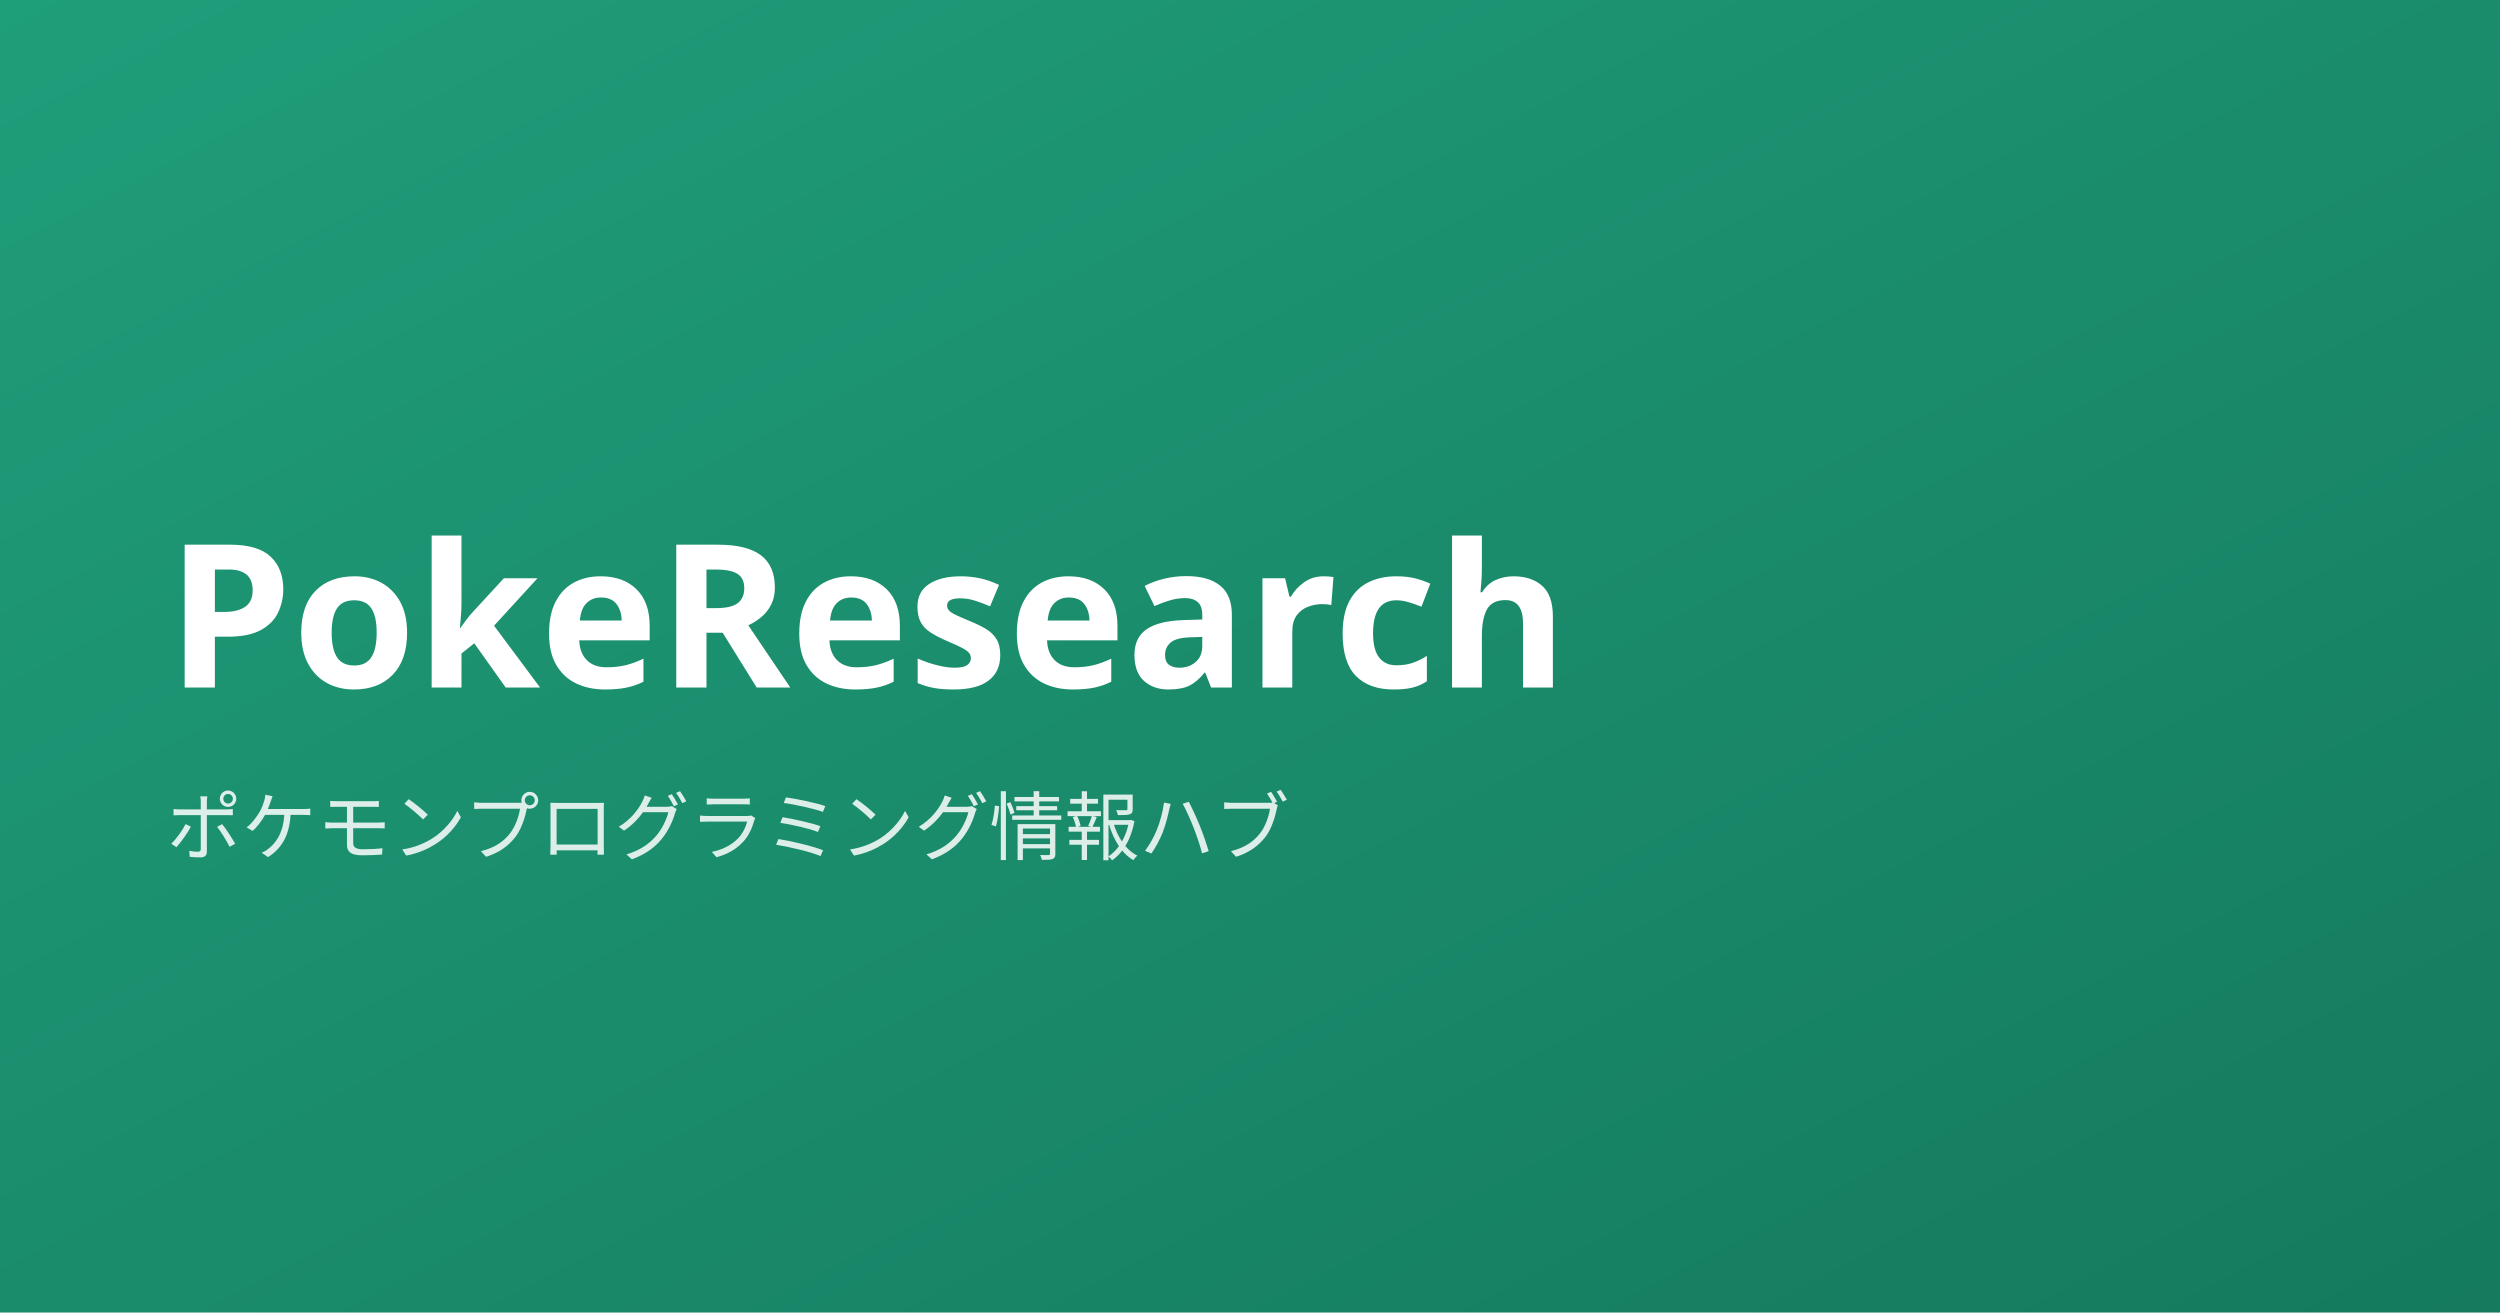
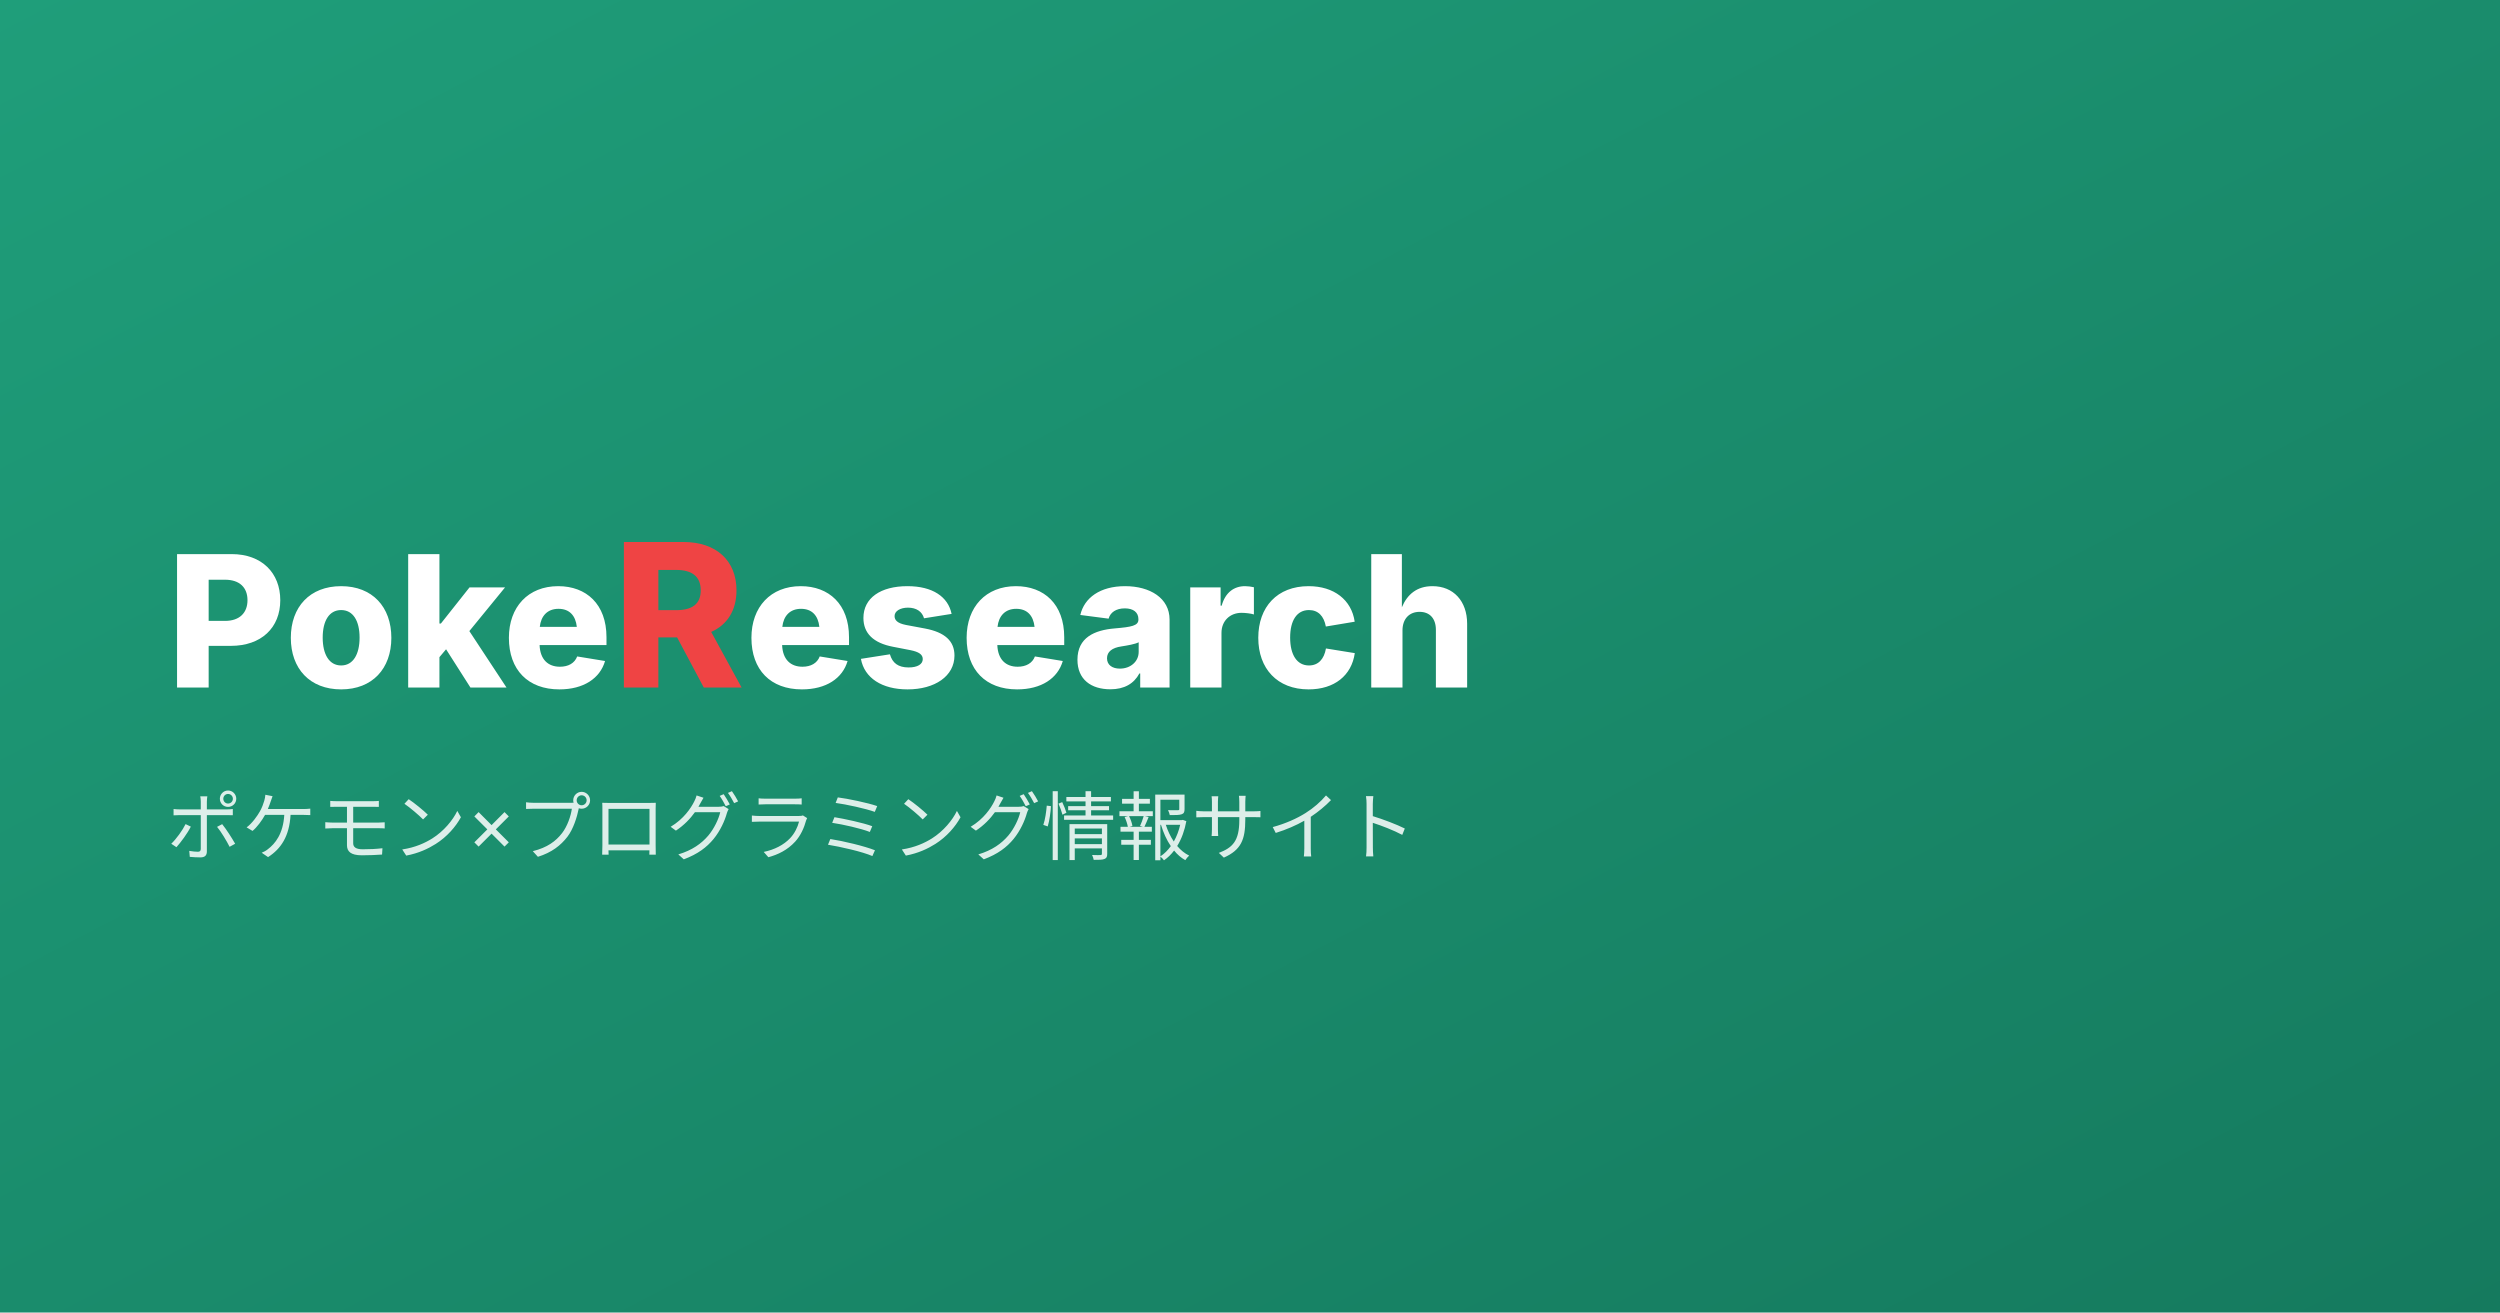
<svg xmlns="http://www.w3.org/2000/svg" width="1200" height="630" viewBox="0 0 1200 630">
  <defs>
    <linearGradient id="bg" x1="0" y1="0" x2="1" y2="1">
      <stop offset="0%" stop-color="#1f9e7a" />
      <stop offset="100%" stop-color="#157a5e" />
    </linearGradient>
+     <filter id="r-shadow" x="-20%" y="-20%" width="160%" height="160%">
+       <feDropShadow dx="2.5" dy="3" stdDeviation="1.5" flood-color="#111111" flood-opacity="0.38" />
+     </filter>
  </defs>
  <rect width="1200" height="630" fill="url(#bg)" />
-   <text x="80" y="330" font-family="'Segoe UI', 'Hiragino Kaku Gothic ProN', sans-serif" font-size="96" font-weight="700" fill="#ffffff">PokeResearch</text>
-   <text x="80" y="410" font-family="'Segoe UI', 'Hiragino Kaku Gothic ProN', sans-serif" font-size="36" fill="rgba(255,255,255,0.85)">ポケモンプログラミング情報ハブ</text>
+   <text x="80" y="330" font-family="-apple-system, BlinkMacSystemFont, 'Segoe UI', 'Hiragino Kaku Gothic ProN', 'Hiragino Sans', Meiryo, sans-serif" font-size="88" font-weight="800" fill="#ffffff">
+ 		Poke<tspan fill="#ef4444" font-size="96" filter="url(#r-shadow)">R</tspan>esearch
+ 	</text>
+   <text x="80" y="410" font-family="-apple-system, BlinkMacSystemFont, 'Segoe UI', 'Hiragino Kaku Gothic ProN', 'Hiragino Sans', Meiryo, sans-serif" font-size="36" fill="rgba(255,255,255,0.85)">ポケモン×プログラミング情報サイト</text>
</svg>
